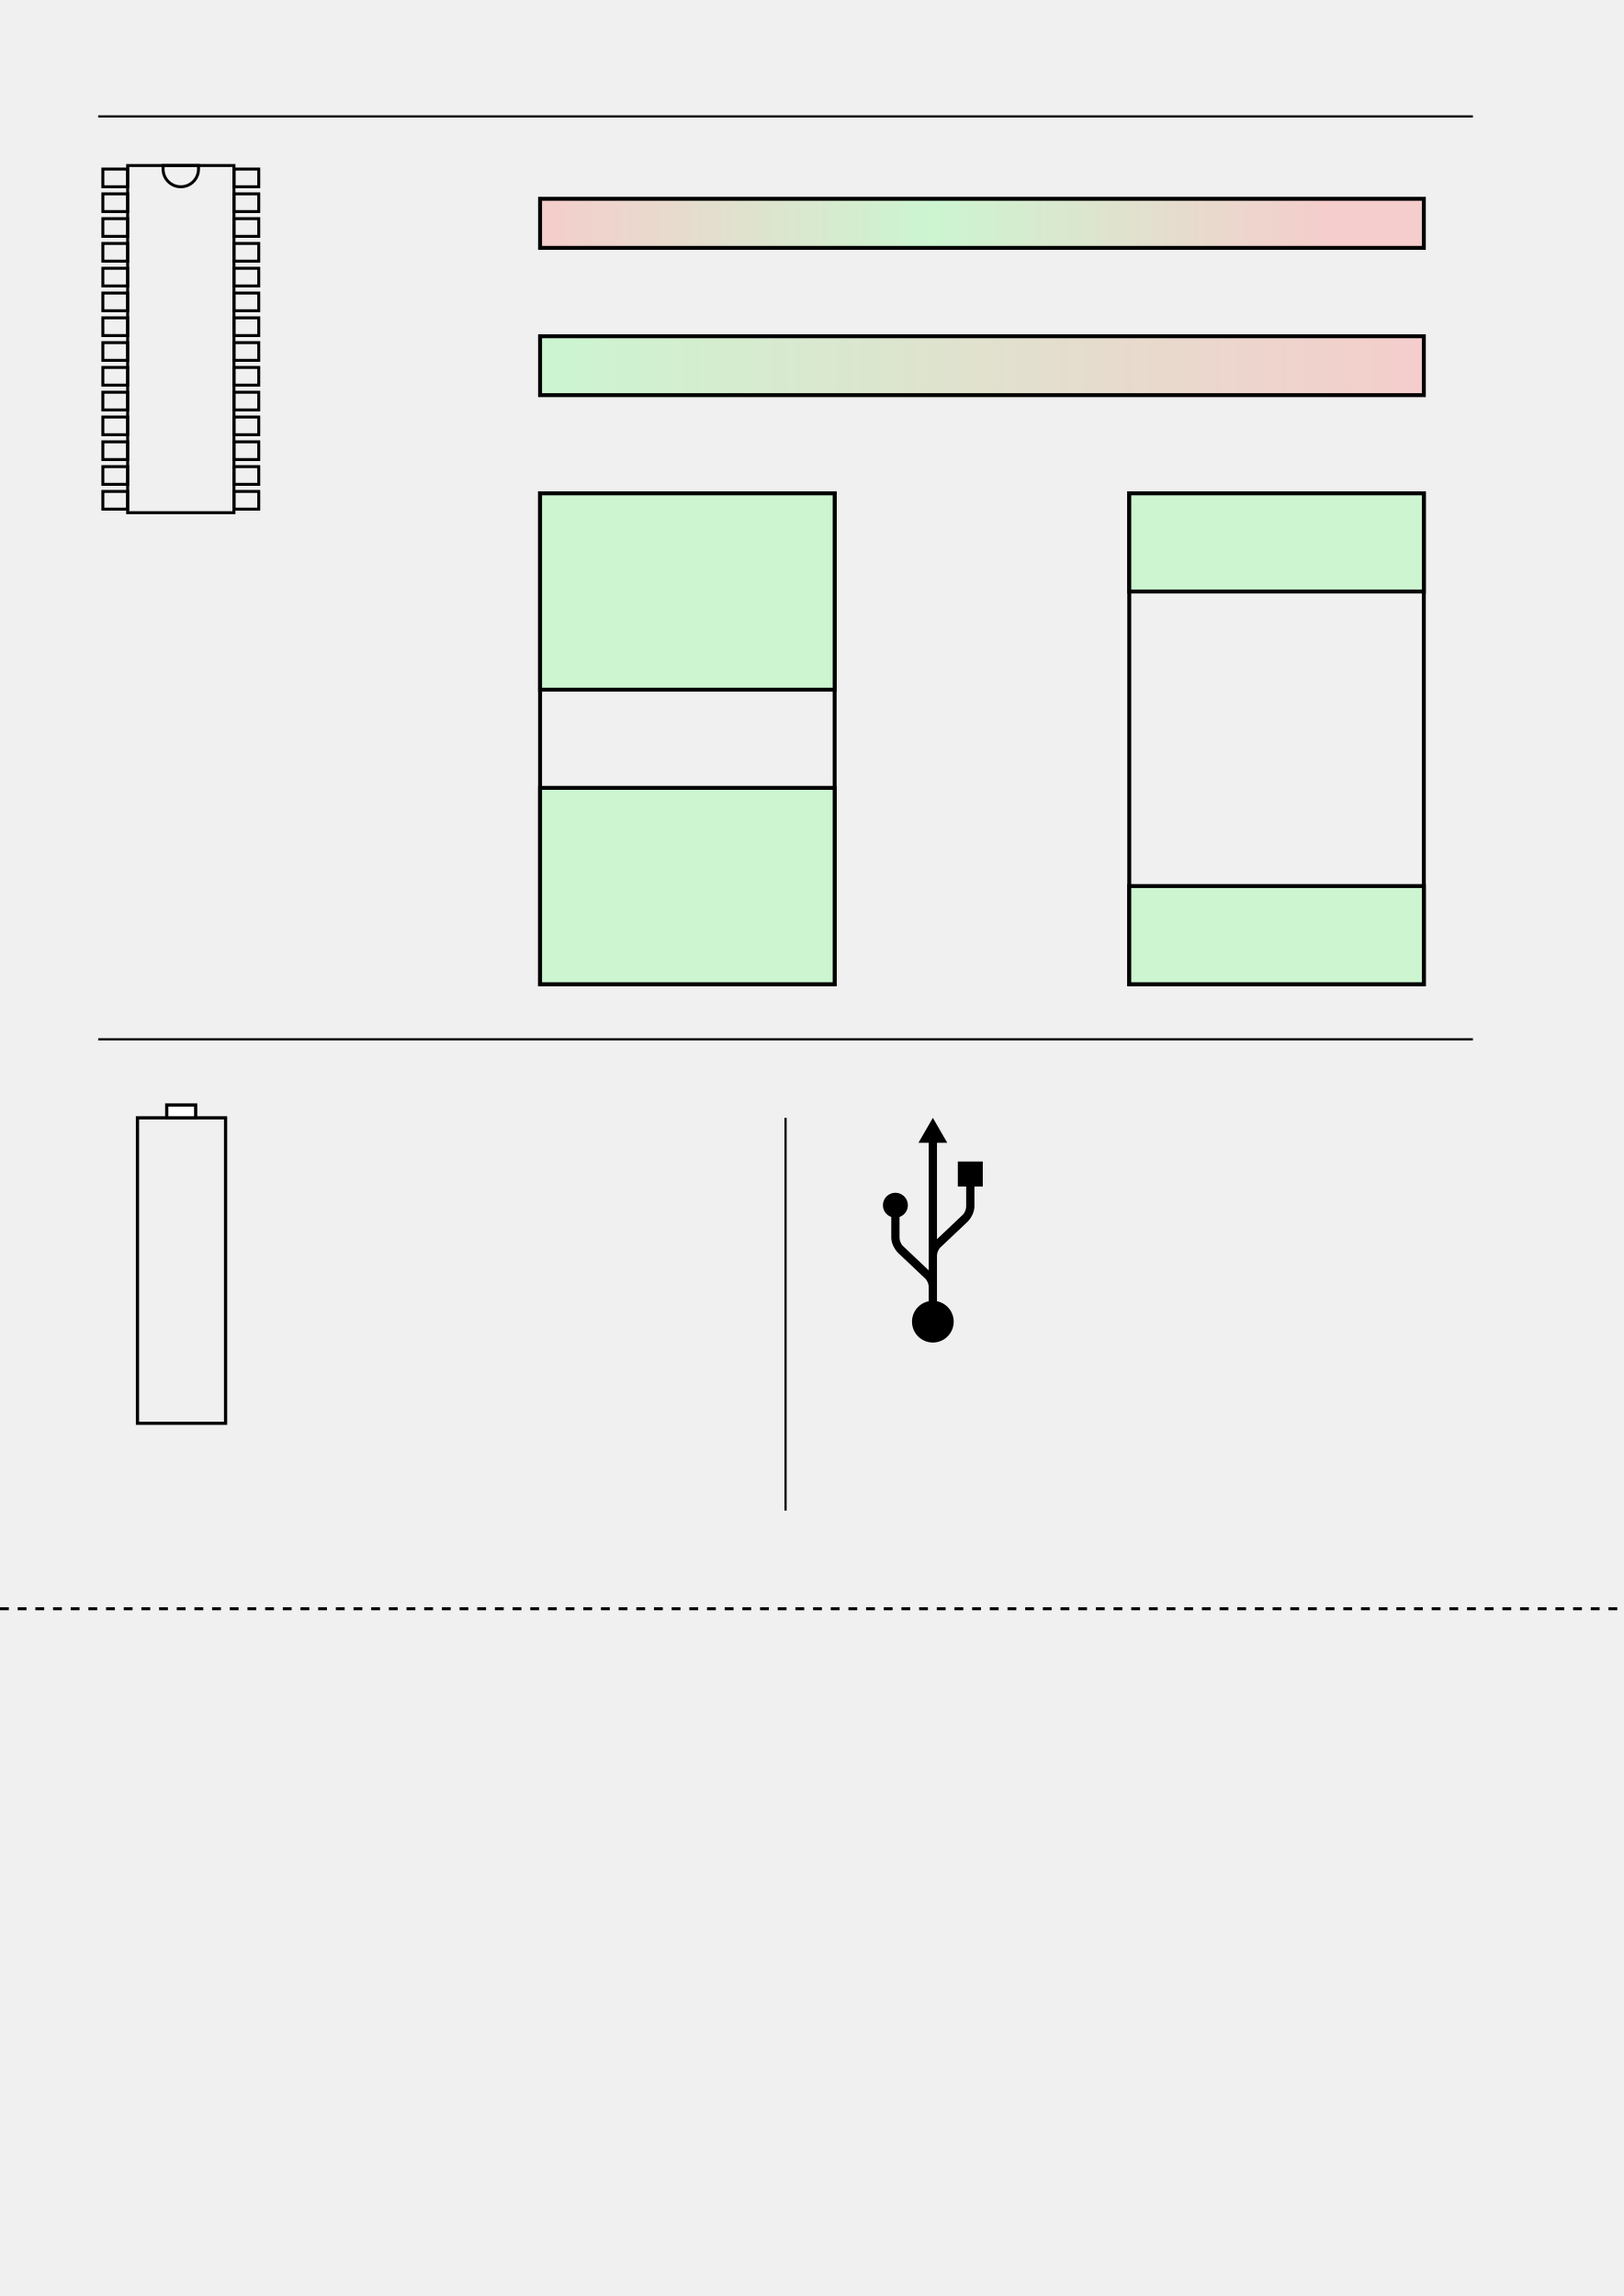
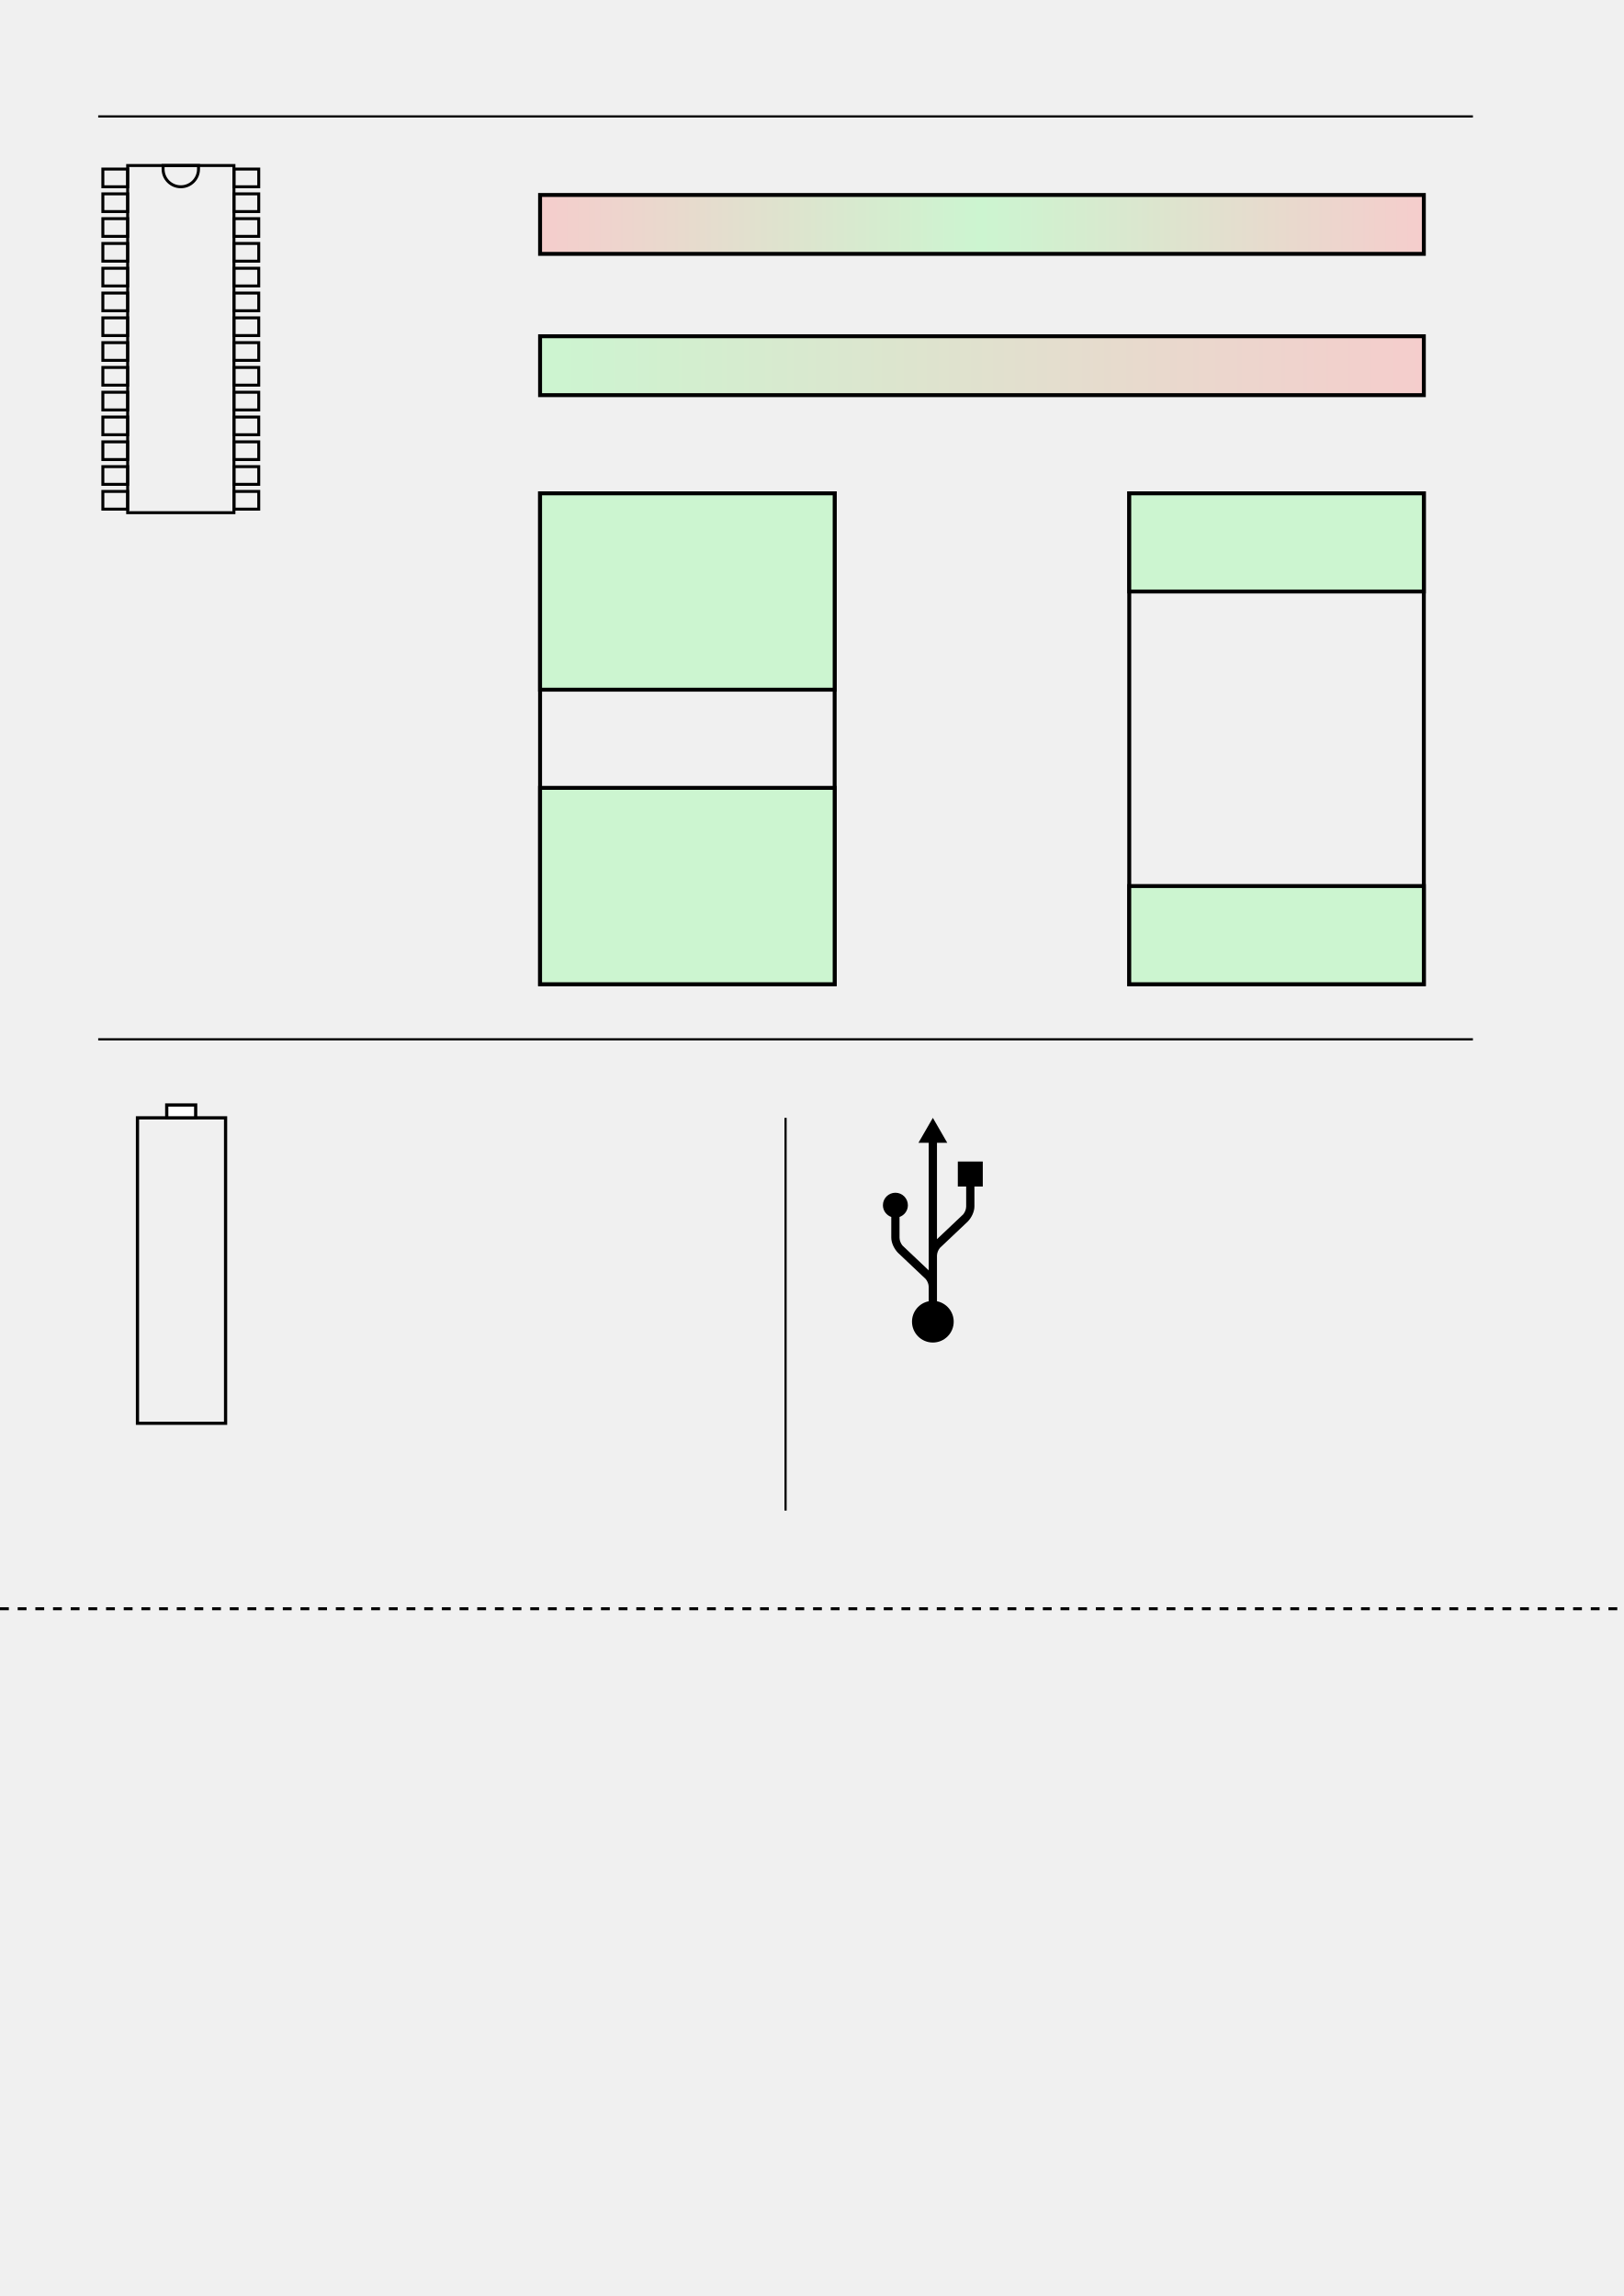
<svg xmlns="http://www.w3.org/2000/svg" xmlns:xlink="http://www.w3.org/1999/xlink" width="744.094" height="1052.362" id="svg2" version="1.1">
  <defs id="defs4">
    <linearGradient id="linearGradient11385">
      <stop style="stop-color:#ccf5d0;stop-opacity:1;" offset="0" id="stop11387" />
      <stop style="stop-color:#f5cdcc;stop-opacity:1;" offset="1" id="stop11389" />
    </linearGradient>
    <linearGradient id="linearGradient9529">
      <stop style="stop-color:#f5decc;stop-opacity:1;" offset="0" id="stop9531" />
      <stop style="stop-color:#f5decc;stop-opacity:0;" offset="1" id="stop9533" />
    </linearGradient>
    <linearGradient id="linearGradient9102">
      <stop style="stop-color:#f5cdcc;stop-opacity:1;" offset="0" id="stop9104" />
      <stop id="stop9112" offset="0.5" style="stop-color:#ccf5d0;stop-opacity:1;" />
      <stop style="stop-color:#f5cdcc;stop-opacity:1;" offset="1" id="stop9106" />
    </linearGradient>
    <clipPath clipPathUnits="userSpaceOnUse" id="clipPath10225">
      <rect style="fill:#000000;fill-opacity:1;stroke:#000000;stroke-width:0.547;stroke-miterlimit:4;stroke-opacity:1;stroke-dasharray:none;stroke-dashoffset:0" id="rect10227" width="123.944" height="8.136" x="197.489" y="635.989" />
    </clipPath>
    <linearGradient xlink:href="#linearGradient9102" id="linearGradient10415" gradientUnits="userSpaceOnUse" gradientTransform="translate(45,-18)" x1="179.1" y1="174.862" x2="540.9" y2="174.862" />
    <linearGradient xlink:href="#colors" id="gradient" x1="72.5" y1="43.5" x2="72.5" y2="50" gradientUnits="userSpaceOnUse" spreadMethod="reflect" />
    <linearGradient id="colors">
      <stop style="stop-color:#333333;stop-opacity:1" offset="0" id="dark" />
      <stop style="stop-color:#e6e6e6;stop-opacity:1" offset="1" id="light" />
    </linearGradient>
    <linearGradient xlink:href="#linearGradient11385" id="linearGradient12364" gradientUnits="userSpaceOnUse" gradientTransform="translate(22.5,-61.24707)" x1="224.1" y1="228.862" x2="630.9" y2="228.862" />
-     <linearGradient xlink:href="#linearGradient9102" id="linearGradient12426" gradientUnits="userSpaceOnUse" gradientTransform="translate(67.5,-83.74707)" x1="179.1" y1="174.862" x2="540.9" y2="174.862" />
+     <linearGradient xlink:href="#linearGradient9102" id="linearGradient12426" gradientUnits="userSpaceOnUse" gradientTransform="translate(67.5,-83.74707)" x1="180" y1="173.109" x2="585" y2="173.109" />
  </defs>
  <g id="layer1">
    <path style="fill:none;stroke:#000000;stroke-width:1.35;stroke-linecap:butt;stroke-linejoin:miter;stroke-opacity:1;stroke-miterlimit:4;stroke-dasharray:4.05,4.05;stroke-dashoffset:0" d="m 0,737.362 742.5,0" id="path4693" />
    <flowRoot xml:space="preserve" id="flowRoot9092" style="font-size:40px;font-style:normal;font-variant:normal;font-weight:normal;font-stretch:normal;line-height:125%;letter-spacing:0px;word-spacing:0px;fill:#000000;fill-opacity:1;stroke:none;font-family:Droid Sans;-inkscape-font-specification:Droid Sans" transform="translate(67.5,-84.65481)">
      <flowRegion id="flowRegion9094">
        <rect id="rect9096" width="130" height="92.857" x="90" y="178.076" />
      </flowRegion>
      <flowPara id="flowPara9098" style="font-size:14px">VDD</flowPara>
    </flowRoot>
-     <rect style="fill:url(#linearGradient12426);fill-opacity:1;stroke:#000000;stroke-width:1.8;stroke-miterlimit:4;stroke-opacity:1;stroke-dasharray:none;stroke-dashoffset:0" id="rect9100" width="405" height="22.5" x="247.5" y="91.115" rx="0" ry="0" />
+     <rect style="fill:url(#linearGradient12426);fill-opacity:1;stroke:#000000;stroke-width:1.8;stroke-miterlimit:4;stroke-opacity:1;stroke-dasharray:none;stroke-dashoffset:0" id="rect9100" width="405" height="27" x="247.5" y="89.362" rx="0" ry="0" />
    <flowRoot xml:space="preserve" id="flowRoot9092-6" style="font-size:40px;font-style:normal;font-variant:normal;font-weight:normal;font-stretch:normal;line-height:125%;letter-spacing:0px;word-spacing:0px;fill:#000000;fill-opacity:1;stroke:none;font-family:Droid Sans;-inkscape-font-specification:Droid Sans" transform="translate(157.5,-109.9019)">
      <flowRegion id="flowRegion9094-6">
        <rect id="rect9096-8" width="130" height="92.857" x="90" y="178.076" />
      </flowRegion>
      <flowPara id="flowPara9098-3" style="font-size:14px">1.8 V</flowPara>
    </flowRoot>
    <flowRoot xml:space="preserve" id="flowRoot9092-6-5" style="font-size:40px;font-style:normal;font-variant:normal;font-weight:normal;font-stretch:normal;line-height:125%;letter-spacing:0px;word-spacing:0px;fill:#000000;fill-opacity:1;stroke:none;font-family:Droid Sans;-inkscape-font-specification:Droid Sans" transform="translate(562.5,-109.9019)">
      <flowRegion id="flowRegion9094-6-8">
        <rect id="rect9096-8-1" width="130" height="92.857" x="90" y="178.076" />
      </flowRegion>
      <flowPara id="flowPara9098-3-2" style="font-size:14px">3.6 V</flowPara>
    </flowRoot>
    <flowRoot xml:space="preserve" id="flowRoot9092-6-5-9" style="font-size:40px;font-style:normal;font-variant:normal;font-weight:normal;font-stretch:normal;line-height:125%;letter-spacing:0px;word-spacing:0px;fill:#000000;fill-opacity:1;stroke:none;font-family:Droid Sans;-inkscape-font-specification:Droid Sans" transform="translate(360,-109.9019)">
      <flowRegion id="flowRegion9094-6-8-0">
        <rect id="rect9096-8-1-4" width="130" height="92.857" x="90" y="178.076" />
      </flowRegion>
      <flowPara id="flowPara9098-3-2-5" style="font-size:14px">3.3 V</flowPara>
    </flowRoot>
    <flowRoot xml:space="preserve" id="flowRoot9092-8" style="font-size:40px;font-style:normal;font-variant:normal;font-weight:normal;font-stretch:normal;line-height:125%;letter-spacing:0px;word-spacing:0px;fill:#000000;fill-opacity:1;stroke:none;font-family:Droid Sans;-inkscape-font-specification:Droid Sans" transform="translate(67.5,-46.90188)">
      <flowRegion id="flowRegion9094-2">
        <rect id="rect9096-7" width="130" height="92.857" x="90" y="178.076" />
      </flowRegion>
      <flowPara id="flowPara9098-36" style="font-size:14px">IDD</flowPara>
      <flowPara style="font-size:14px" id="flowPara11355">at</flowPara>
    </flowRoot>
    <rect style="fill:none;stroke:#000000;stroke-width:1.8;stroke-miterlimit:4;stroke-opacity:1;stroke-dasharray:none;stroke-dashoffset:0" id="rect9251" width="135" height="225" x="517.5" y="226.115" />
    <rect style="fill:#ccf5d0;fill-opacity:1;stroke:#000000;stroke-width:1.8;stroke-miterlimit:4;stroke-opacity:1;stroke-dasharray:none;stroke-dashoffset:0" id="rect9251-7" width="135" height="45" x="517.5" y="226.115" />
    <rect style="fill:#ccf5d0;fill-opacity:1;stroke:#000000;stroke-width:1.8;stroke-miterlimit:4;stroke-opacity:1;stroke-dasharray:none;stroke-dashoffset:0" id="rect9251-7-8" width="135" height="45" x="517.5" y="406.115" />
    <rect style="fill:none;stroke:#000000;stroke-width:1.8;stroke-miterlimit:4;stroke-opacity:1;stroke-dasharray:none;stroke-dashoffset:0" id="rect9251-6" width="135" height="225" x="247.5" y="226.115" />
    <rect style="fill:#ccf5d0;fill-opacity:1;stroke:#000000;stroke-width:1.8;stroke-miterlimit:4;stroke-opacity:1;stroke-dasharray:none;stroke-dashoffset:0" id="rect9251-7-5" width="135" height="90" x="247.5" y="226.115" />
    <rect style="fill:#ccf5d0;fill-opacity:1;stroke:#000000;stroke-width:1.8;stroke-miterlimit:4;stroke-opacity:1;stroke-dasharray:none;stroke-dashoffset:0" id="rect9251-7-8-8" width="135" height="90" x="247.5" y="361.115" />
    <flowRoot xml:space="preserve" id="flowRoot9092-2" style="font-size:40px;font-style:normal;font-variant:normal;font-weight:normal;font-stretch:normal;text-align:end;line-height:125%;letter-spacing:0px;word-spacing:0px;text-anchor:end;fill:#000000;fill-opacity:1;stroke:none;font-family:Droid Sans;-inkscape-font-specification:Droid Sans" transform="translate(67.5,34.09812)">
      <flowRegion id="flowRegion9094-4">
        <rect id="rect9096-4" width="81" height="58.941" x="90" y="178.076" style="text-align:end;text-anchor:end" />
      </flowRegion>
      <flowPara id="flowPara9098-39" style="font-size:14px;text-align:end;text-anchor:end">VDD</flowPara>
    </flowRoot>
    <flowRoot xml:space="preserve" id="flowRoot9092-2-2" style="font-size:40px;font-style:normal;font-variant:normal;font-weight:normal;font-stretch:normal;text-align:end;line-height:125%;letter-spacing:0px;word-spacing:0px;text-anchor:end;fill:#000000;fill-opacity:1;stroke:none;font-family:Droid Sans;-inkscape-font-specification:Droid Sans" transform="translate(67.5,124.0981)">
      <flowRegion id="flowRegion9094-4-2">
        <rect id="rect9096-4-7" width="81" height="58.941" x="90" y="178.076" style="text-align:end;text-anchor:end" />
      </flowRegion>
      <flowPara id="flowPara9098-39-6" style="font-size:14px;text-align:end;text-anchor:end">VIH </flowPara>
      <flowPara style="font-size:14px;text-align:end;text-anchor:end" id="flowPara9539">  = 0.7 x VDD</flowPara>
    </flowRoot>
    <flowRoot xml:space="preserve" id="flowRoot9092-2-2-7" style="font-size:40px;font-style:normal;font-variant:normal;font-weight:normal;font-stretch:normal;text-align:end;line-height:125%;letter-spacing:0px;word-spacing:0px;text-anchor:end;fill:#000000;fill-opacity:1;stroke:none;font-family:Droid Sans;-inkscape-font-specification:Droid Sans" transform="translate(67.5,169.0981)">
      <flowRegion id="flowRegion9094-4-2-8">
        <rect id="rect9096-4-7-7" width="81" height="81.441" x="90" y="178.076" style="text-align:end;text-anchor:end" />
      </flowRegion>
      <flowPara id="flowPara9098-39-6-9" style="font-size:14px;text-align:end;text-anchor:end">VIL</flowPara>
      <flowPara style="font-size:14px;text-align:end;text-anchor:end" id="flowPara9541">  = 0.3 x VDD</flowPara>
    </flowRoot>
    <flowRoot xml:space="preserve" id="flowRoot9092-2-2-7-9" style="font-size:40px;font-style:normal;font-variant:normal;font-weight:normal;font-stretch:normal;text-align:end;line-height:125%;letter-spacing:0px;word-spacing:0px;text-anchor:end;fill:#000000;fill-opacity:1;stroke:none;font-family:Droid Sans;-inkscape-font-specification:Droid Sans" transform="translate(67.5,259.0981)">
      <flowRegion id="flowRegion9094-4-2-8-7">
        <rect id="rect9096-4-7-7-6" width="81" height="36.441" x="90" y="178.076" style="text-align:end;text-anchor:end" />
      </flowRegion>
      <flowPara id="flowPara9098-39-6-9-4" style="font-size:14px;text-align:end;text-anchor:end">GND</flowPara>
    </flowRoot>
    <flowRoot xml:space="preserve" id="flowRoot9092-2-8" style="font-size:40px;font-style:normal;font-variant:normal;font-weight:normal;font-stretch:normal;text-align:end;line-height:125%;letter-spacing:0px;word-spacing:0px;text-anchor:end;fill:#000000;fill-opacity:1;stroke:none;font-family:Droid Sans;-inkscape-font-specification:Droid Sans" transform="translate(337.5,34.09812)">
      <flowRegion id="flowRegion9094-4-8">
        <rect id="rect9096-4-3" width="81" height="22.941" x="90" y="178.076" style="text-align:end;text-anchor:end" />
      </flowRegion>
      <flowPara id="flowPara9098-39-1" style="font-size:14px;text-align:end;text-anchor:end">VDD</flowPara>
    </flowRoot>
    <flowRoot xml:space="preserve" id="flowRoot9092-2-2-4" style="font-size:40px;font-style:normal;font-variant:normal;font-weight:normal;font-stretch:normal;text-align:end;line-height:125%;letter-spacing:0px;word-spacing:0px;text-anchor:end;fill:#000000;fill-opacity:1;stroke:none;font-family:Droid Sans;-inkscape-font-specification:Droid Sans" transform="translate(337.5,79.09812)">
      <flowRegion id="flowRegion9094-4-2-2">
        <rect id="rect9096-4-7-5" width="81" height="63.441" x="90" y="178.076" style="text-align:end;text-anchor:end" />
      </flowRegion>
      <flowPara id="flowPara9098-39-6-5" style="font-size:14px;text-align:end;text-anchor:end">VOH</flowPara>
      <flowPara style="font-size:14px;text-align:end;text-anchor:end" id="flowPara9543">  = VDD - 0.4</flowPara>
    </flowRoot>
    <flowRoot xml:space="preserve" id="flowRoot9092-2-2-4-6" style="font-size:40px;font-style:normal;font-variant:normal;font-weight:normal;font-stretch:normal;text-align:end;line-height:125%;letter-spacing:0px;word-spacing:0px;text-anchor:end;fill:#000000;fill-opacity:1;stroke:none;font-family:Droid Sans;-inkscape-font-specification:Droid Sans" transform="translate(337.5,214.0981)">
      <flowRegion id="flowRegion9094-4-2-2-4">
        <rect id="rect9096-4-7-5-5" width="81" height="49.941" x="90" y="178.076" style="text-align:end;text-anchor:end" />
      </flowRegion>
      <flowPara style="font-size:14px;text-align:end;text-anchor:end" id="flowPara9545">VOL</flowPara>
      <flowPara style="font-size:14px;text-align:end;text-anchor:end" id="flowPara10394">  = 0.4</flowPara>
    </flowRoot>
    <flowRoot xml:space="preserve" id="flowRoot9092-2-2-4-6-1" style="font-size:40px;font-style:normal;font-variant:normal;font-weight:normal;font-stretch:normal;text-align:end;line-height:125%;letter-spacing:0px;word-spacing:0px;text-anchor:end;fill:#000000;fill-opacity:1;stroke:none;font-family:Droid Sans;-inkscape-font-specification:Droid Sans" transform="translate(337.5,259.0981)">
      <flowRegion id="flowRegion9094-4-2-2-4-3">
        <rect id="rect9096-4-7-5-5-5" width="81" height="72.441" x="90" y="178.076" style="text-align:end;text-anchor:end" />
      </flowRegion>
      <flowPara id="flowPara9098-39-6-5-2-5" style="font-size:14px;text-align:end;text-anchor:end">GND</flowPara>
    </flowRoot>
    <rect style="fill:url(#linearGradient12364);fill-opacity:1;stroke:#000000;stroke-width:1.8;stroke-miterlimit:4;stroke-opacity:1;stroke-dasharray:none;stroke-dashoffset:0" id="rect10244" width="405" height="27" x="247.5" y="154.115" />
    <flowRoot xml:space="preserve" id="flowRoot9092-6-0" style="font-size:40px;font-style:normal;font-variant:normal;font-weight:normal;font-stretch:normal;line-height:125%;letter-spacing:0px;word-spacing:0px;fill:#000000;fill-opacity:1;stroke:none;font-family:Droid Sans;-inkscape-font-specification:Droid Sans" transform="translate(157.5,-46.90188)">
      <flowRegion id="flowRegion9094-6-0">
        <rect id="rect9096-8-5" width="130" height="92.857" x="90" y="178.076" />
      </flowRegion>
      <flowPara id="flowPara9098-3-22" style="font-size:14px">3 mA</flowPara>
    </flowRoot>
    <flowRoot xml:space="preserve" id="flowRoot9092-6-0-4" style="font-size:40px;font-style:normal;font-variant:normal;font-weight:normal;font-stretch:normal;line-height:125%;letter-spacing:0px;word-spacing:0px;fill:#000000;fill-opacity:1;stroke:none;font-family:Droid Sans;-inkscape-font-specification:Droid Sans" transform="translate(562.5,-46.90188)">
      <flowRegion id="flowRegion9094-6-0-0">
        <rect id="rect9096-8-5-9" width="130" height="92.857" x="90" y="178.076" />
      </flowRegion>
      <flowPara id="flowPara9098-3-22-4" style="font-size:14px">9 mA</flowPara>
    </flowRoot>
    <flowRoot xml:space="preserve" id="flowRoot9092-6-0-0" style="font-size:40px;font-style:normal;font-variant:normal;font-weight:normal;font-stretch:normal;line-height:125%;letter-spacing:0px;word-spacing:0px;fill:#000000;fill-opacity:1;stroke:none;font-family:Droid Sans;-inkscape-font-specification:Droid Sans" transform="translate(157.5,2.598124)">
      <flowRegion id="flowRegion9094-6-0-1">
        <rect id="rect9096-8-5-3" width="130" height="92.857" x="90" y="178.076" />
      </flowRegion>
      <flowPara id="flowPara9098-3-22-7" style="font-size:14px">12 MHz</flowPara>
    </flowRoot>
    <flowRoot xml:space="preserve" id="flowRoot9092-6-0-0-7" style="font-size:40px;font-style:normal;font-variant:normal;font-weight:normal;font-stretch:normal;line-height:125%;letter-spacing:0px;word-spacing:0px;fill:#000000;fill-opacity:1;stroke:none;font-family:Droid Sans;-inkscape-font-specification:Droid Sans" transform="translate(562.5,2.598124)">
      <flowRegion id="flowRegion9094-6-0-1-7">
        <rect id="rect9096-8-5-3-7" width="130" height="92.857" x="90" y="178.076" />
      </flowRegion>
      <flowPara id="flowPara9098-3-22-7-5" style="font-size:14px">50 MHz</flowPara>
    </flowRoot>
    <flowRoot xml:space="preserve" id="flowRoot9092-8-0" style="font-size:40px;font-style:normal;font-variant:normal;font-weight:normal;font-stretch:normal;line-height:125%;letter-spacing:0px;word-spacing:0px;fill:#000000;fill-opacity:1;stroke:none;font-family:Droid Sans;-inkscape-font-specification:Droid Sans" transform="translate(67.5,2.598124)">
      <flowRegion id="flowRegion9094-2-1">
        <rect id="rect9096-7-2" width="130" height="92.857" x="90" y="178.076" />
      </flowRegion>
      <flowPara style="font-size:14px" id="flowPara11357">Sys. Clock</flowPara>
    </flowRoot>
    <path style="fill:none;stroke:#000000;stroke-width:1px;stroke-linecap:butt;stroke-linejoin:miter;stroke-opacity:1" d="m 45,53.362 630,0" id="path11628" />
    <path style="fill:none;stroke:#000000;stroke-width:1px;stroke-linecap:butt;stroke-linejoin:miter;stroke-opacity:1" d="m 45,476.362 630,0" id="path11628-8" />
    <g id="g12311" style="stroke-width:1.35;stroke-miterlimit:4;stroke-dasharray:none">
      <rect y="75.862" x="58.5" height="159.124" width="48.711" id="rect3229" style="fill:none;stroke:#000000;stroke-width:1.35;stroke-miterlimit:4;stroke-opacity:1;stroke-dasharray:none;stroke-dashoffset:0" />
      <rect y="77.486" x="47.134" height="8.119" width="11.366" id="rect4034" style="fill:none;stroke:#000000;stroke-width:1.35;stroke-miterlimit:4;stroke-opacity:1;stroke-dasharray:none;stroke-dashoffset:0" />
      <rect y="88.852" x="47.134" height="8.119" width="11.366" id="rect4034-6" style="fill:none;stroke:#000000;stroke-width:1.35;stroke-miterlimit:4;stroke-opacity:1;stroke-dasharray:none;stroke-dashoffset:0" />
      <rect y="100.218" x="47.134" height="8.119" width="11.366" id="rect4034-5" style="fill:none;stroke:#000000;stroke-width:1.35;stroke-miterlimit:4;stroke-opacity:1;stroke-dasharray:none;stroke-dashoffset:0" />
      <rect y="111.584" x="47.134" height="8.119" width="11.366" id="rect4034-4" style="fill:none;stroke:#000000;stroke-width:1.35;stroke-miterlimit:4;stroke-opacity:1;stroke-dasharray:none;stroke-dashoffset:0" />
      <rect y="122.95" x="47.134" height="8.119" width="11.366" id="rect4034-8" style="fill:none;stroke:#000000;stroke-width:1.35;stroke-miterlimit:4;stroke-opacity:1;stroke-dasharray:none;stroke-dashoffset:0" />
      <rect y="134.316" x="47.134" height="8.119" width="11.366" id="rect4034-2" style="fill:none;stroke:#000000;stroke-width:1.35;stroke-miterlimit:4;stroke-opacity:1;stroke-dasharray:none;stroke-dashoffset:0" />
      <rect y="145.682" x="47.134" height="8.119" width="11.366" id="rect4034-3" style="fill:none;stroke:#000000;stroke-width:1.35;stroke-miterlimit:4;stroke-opacity:1;stroke-dasharray:none;stroke-dashoffset:0" />
      <rect y="157.048" x="47.134" height="8.119" width="11.366" id="rect4034-0" style="fill:none;stroke:#000000;stroke-width:1.35;stroke-miterlimit:4;stroke-opacity:1;stroke-dasharray:none;stroke-dashoffset:0" />
      <rect y="168.414" x="47.134" height="8.119" width="11.366" id="rect4034-9" style="fill:none;stroke:#000000;stroke-width:1.35;stroke-miterlimit:4;stroke-opacity:1;stroke-dasharray:none;stroke-dashoffset:0" />
      <rect y="179.78" x="47.134" height="8.119" width="11.366" id="rect4034-32" style="fill:none;stroke:#000000;stroke-width:1.35;stroke-miterlimit:4;stroke-opacity:1;stroke-dasharray:none;stroke-dashoffset:0" />
      <rect y="191.146" x="47.134" height="8.119" width="11.366" id="rect4034-7" style="fill:none;stroke:#000000;stroke-width:1.35;stroke-miterlimit:4;stroke-opacity:1;stroke-dasharray:none;stroke-dashoffset:0" />
      <rect y="202.512" x="47.134" height="8.119" width="11.366" id="rect4034-35" style="fill:none;stroke:#000000;stroke-width:1.35;stroke-miterlimit:4;stroke-opacity:1;stroke-dasharray:none;stroke-dashoffset:0" />
      <rect y="213.878" x="47.134" height="8.119" width="11.366" id="rect4034-34" style="fill:none;stroke:#000000;stroke-width:1.35;stroke-miterlimit:4;stroke-opacity:1;stroke-dasharray:none;stroke-dashoffset:0" />
      <rect y="225.244" x="47.134" height="8.119" width="11.366" id="rect4034-1" style="fill:none;stroke:#000000;stroke-width:1.35;stroke-miterlimit:4;stroke-opacity:1;stroke-dasharray:none;stroke-dashoffset:0" />
      <rect y="77.486" x="107.211" height="8.119" width="11.366" id="rect4034-65" style="fill:none;stroke:#000000;stroke-width:1.35;stroke-miterlimit:4;stroke-opacity:1;stroke-dasharray:none;stroke-dashoffset:0" />
      <rect y="88.852" x="107.211" height="8.119" width="11.366" id="rect4034-6-8" style="fill:none;stroke:#000000;stroke-width:1.35;stroke-miterlimit:4;stroke-opacity:1;stroke-dasharray:none;stroke-dashoffset:0" />
      <rect y="100.218" x="107.211" height="8.119" width="11.366" id="rect4034-5-6" style="fill:none;stroke:#000000;stroke-width:1.35;stroke-miterlimit:4;stroke-opacity:1;stroke-dasharray:none;stroke-dashoffset:0" />
      <rect y="111.584" x="107.211" height="8.119" width="11.366" id="rect4034-4-0" style="fill:none;stroke:#000000;stroke-width:1.35;stroke-miterlimit:4;stroke-opacity:1;stroke-dasharray:none;stroke-dashoffset:0" />
      <rect y="122.95" x="107.211" height="8.119" width="11.366" id="rect4034-8-0" style="fill:none;stroke:#000000;stroke-width:1.35;stroke-miterlimit:4;stroke-opacity:1;stroke-dasharray:none;stroke-dashoffset:0" />
      <rect y="134.316" x="107.211" height="8.119" width="11.366" id="rect4034-2-8" style="fill:none;stroke:#000000;stroke-width:1.35;stroke-miterlimit:4;stroke-opacity:1;stroke-dasharray:none;stroke-dashoffset:0" />
      <rect y="145.682" x="107.211" height="8.119" width="11.366" id="rect4034-3-3" style="fill:none;stroke:#000000;stroke-width:1.35;stroke-miterlimit:4;stroke-opacity:1;stroke-dasharray:none;stroke-dashoffset:0" />
      <rect y="157.048" x="107.211" height="8.119" width="11.366" id="rect4034-0-1" style="fill:none;stroke:#000000;stroke-width:1.35;stroke-miterlimit:4;stroke-opacity:1;stroke-dasharray:none;stroke-dashoffset:0" />
      <rect y="168.414" x="107.211" height="8.119" width="11.366" id="rect4034-9-4" style="fill:none;stroke:#000000;stroke-width:1.35;stroke-miterlimit:4;stroke-opacity:1;stroke-dasharray:none;stroke-dashoffset:0" />
      <rect y="179.78" x="107.211" height="8.119" width="11.366" id="rect4034-32-7" style="fill:none;stroke:#000000;stroke-width:1.35;stroke-miterlimit:4;stroke-opacity:1;stroke-dasharray:none;stroke-dashoffset:0" />
      <rect y="191.146" x="107.211" height="8.119" width="11.366" id="rect4034-7-0" style="fill:none;stroke:#000000;stroke-width:1.35;stroke-miterlimit:4;stroke-opacity:1;stroke-dasharray:none;stroke-dashoffset:0" />
      <rect y="202.512" x="107.211" height="8.119" width="11.366" id="rect4034-35-4" style="fill:none;stroke:#000000;stroke-width:1.35;stroke-miterlimit:4;stroke-opacity:1;stroke-dasharray:none;stroke-dashoffset:0" />
      <rect y="213.878" x="107.211" height="8.119" width="11.366" id="rect4034-34-7" style="fill:none;stroke:#000000;stroke-width:1.35;stroke-miterlimit:4;stroke-opacity:1;stroke-dasharray:none;stroke-dashoffset:0" />
      <rect y="225.244" x="107.211" height="8.119" width="11.366" id="rect4034-1-3" style="fill:none;stroke:#000000;stroke-width:1.35;stroke-miterlimit:4;stroke-opacity:1;stroke-dasharray:none;stroke-dashoffset:0" />
      <path id="rect4575" d="m 74.737,75.862 0,1.624 c 0,4.498 3.621,8.119 8.119,8.119 4.498,0 8.119,-3.621 8.119,-8.119 l 0,-1.624 -16.237,0 z" style="fill:none;stroke:#000000;stroke-width:1.35;stroke-miterlimit:4;stroke-opacity:1;stroke-dasharray:none;stroke-dashoffset:0" />
    </g>
    <flowRoot xml:space="preserve" id="flowRoot3999-9" style="font-size:14px;font-style:normal;font-weight:normal;line-height:125%;letter-spacing:0px;word-spacing:0px;fill:#000000;fill-opacity:1;stroke:none;font-family:Sans" transform="matrix(0.3608247,0,0,0.3608247,25.13402,190.0279)">
      <flowRegion id="flowRegion4001-0">
        <rect id="rect4003-2" width="175.649" height="125.077" x="80" y="143.791" style="font-size:14px" />
      </flowRegion>
      <flowPara id="flowPara4005-6" style="font-size:38.8px;font-style:normal;font-variant:normal;font-weight:normal;font-stretch:normal;font-family:Droid Sans;-inkscape-font-specification:Droid Sans">LPC1114</flowPara>
    </flowRoot>
    <rect style="fill:none;stroke:#000000;stroke-width:1.474;stroke-linecap:butt;stroke-linejoin:miter;stroke-opacity:1" id="battery" width="139.99" height="40.376" x="-652.352" y="63" transform="matrix(0,-1,1,0,0,0)" />
    <rect style="fill:#ffffff;fill-rule:evenodd;stroke:#000000;stroke-width:1.474px;stroke-linecap:butt;stroke-linejoin:miter;stroke-opacity:1" id="end" width="5.894" height="13.262" x="-512.362" y="76.41" transform="matrix(0,-1,1,0,0,0)" />
    <flowRoot xml:space="preserve" id="flowRoot3999-9-9" style="font-size:14px;font-style:normal;font-weight:normal;line-height:125%;letter-spacing:0px;word-spacing:0px;fill:#000000;fill-opacity:1;stroke:none;font-family:Sans" transform="matrix(0.3608247,0,0,0.3608247,20.59101,608.5279)">
      <flowRegion id="flowRegion4001-0-1">
        <rect id="rect4003-2-4" width="199.793" height="200.793" x="80" y="143.791" style="font-size:14px" />
      </flowRegion>
      <flowPara id="flowPara4005-6-5" style="font-size:38.8px;font-style:normal;font-variant:normal;font-weight:normal;font-stretch:normal;text-align:center;text-anchor:middle;font-family:Droid Sans;-inkscape-font-specification:Droid Sans">AA Alkaline</flowPara>
      <flowPara style="font-size:38.8px;font-style:normal;font-variant:normal;font-weight:normal;font-stretch:normal;text-align:center;text-anchor:middle;font-family:Droid Sans;-inkscape-font-specification:Droid Sans" id="flowPara12822">Battery</flowPara>
    </flowRoot>
    <flowRoot xml:space="preserve" id="flowRoot9092-24" style="font-size:40px;font-style:normal;font-variant:normal;font-weight:normal;font-stretch:normal;line-height:125%;letter-spacing:0px;word-spacing:0px;fill:#000000;fill-opacity:1;stroke:none;font-family:Droid Sans;-inkscape-font-specification:Droid Sans" transform="translate(44.90961,333.8452)">
      <flowRegion id="flowRegion9094-1">
        <rect id="rect9096-1" width="135.09" height="90.441" x="90" y="178.076" />
      </flowRegion>
      <flowPara id="flowPara9098-9" style="font-size:14px">Voltage (Good): 1.5 V</flowPara>
-       <flowPara style="font-size:14px" id="flowPara12820">Voltage (Dead): 1 V</flowPara>
+       <flowPara style="font-size:14px" id="flowPara12820">Voltage (Dead): 1.0 V</flowPara>
    </flowRoot>
    <flowRoot xml:space="preserve" id="flowRoot9092-24-2" style="font-size:40px;font-style:normal;font-variant:normal;font-weight:normal;font-stretch:normal;line-height:125%;letter-spacing:0px;word-spacing:0px;fill:#000000;fill-opacity:1;stroke:none;font-family:Droid Sans;-inkscape-font-specification:Droid Sans" transform="translate(45,392.3452)">
      <flowRegion id="flowRegion9094-1-0">
        <rect id="rect9096-1-4" width="225" height="103.941" x="90" y="178.076" />
      </flowRegion>
      <flowPara style="font-size:14px" id="flowPara12828">Capacity:</flowPara>
      <flowPara style="font-size:14px" id="flowPara12655">6480 C to 9360 C</flowPara>
      <flowPara style="font-size:14px" id="flowPara12657">1800mAh to 2600mAh</flowPara>
    </flowRoot>
    <path style="fill:none;stroke:#000000;stroke-width:1px;stroke-linecap:butt;stroke-linejoin:miter;stroke-opacity:1" d="m 360,512.362 0,180" id="path12514" />
    <path d="m 427.5,512.362 -6.606,11.44 4.713,0 0,58.472 -12.029,-11.385 c -0.777,-0.969 -1.321,-2.237 -1.352,-3.541 0,-5.276 -10e-4,-8.408 -0.004,-9.562 2.227,-0.782 3.835,-2.881 3.835,-5.378 0,-3.158 -2.562,-5.72 -5.721,-5.72 -3.16,0 -5.722,2.562 -5.722,5.72 0,2.496 1.607,4.596 3.832,5.378 l -0.002,9.45 c 0,2.561 1.405,5.245 3.052,6.953 -0.049,-0.047 -0.101,-0.095 9.2e-4,0.003 0.041,0.036 12.761,12.079 12.761,12.079 0.775,0.967 1.317,2.234 1.348,3.537 l 0,6.615 c -4.37,0.877 -7.662,4.736 -7.662,9.364 0,5.277 4.278,9.555 9.554,9.555 5.277,0 9.555,-4.278 9.555,-9.555 0,-4.63 -3.295,-8.488 -7.668,-9.365 l 0,-6.499 c 0,-0.017 9.2e-4,-0.033 0,-0.05 l 0,-14.374 c 0.033,-1.301 0.575,-2.566 1.352,-3.532 0,0 12.719,-12.04 12.76,-12.078 0.102,-0.097 0.049,-0.049 9.2e-4,-9.1e-4 1.647,-1.708 3.051,-4.393 3.051,-6.954 l -0.002,-9.107 3.836,0 0,-11.443 -11.442,0 0,11.443 3.831,0 c 0,0 -0.004,2.399 -0.004,9.218 -0.03,1.304 -0.574,2.573 -1.351,3.542 l -12.031,11.388 0,-44.173 4.72,0 -6.606,-11.44 z" id="path1334" />
    <flowRoot xml:space="preserve" id="flowRoot3999-9-9-9" style="font-size:14px;font-style:normal;font-weight:normal;line-height:125%;letter-spacing:0px;word-spacing:0px;fill:#000000;fill-opacity:1;stroke:none;font-family:Sans" transform="matrix(0.3608247,0,0,0.3608247,385.134,581.5279)">
      <flowRegion id="flowRegion4001-0-1-2">
        <rect id="rect4003-2-4-4" width="187.071" height="63.607" x="80" y="143.791" style="font-size:14px" />
      </flowRegion>
      <flowPara id="flowPara4005-6-5-1" style="font-size:38.8px;font-style:normal;font-variant:normal;font-weight:normal;font-stretch:normal;font-family:Droid Sans;-inkscape-font-specification:Droid Sans">USB</flowPara>
    </flowRoot>
    <flowRoot xml:space="preserve" id="flowRoot9092-24-1" style="font-size:40px;font-style:normal;font-variant:normal;font-weight:normal;font-stretch:normal;line-height:125%;letter-spacing:0px;word-spacing:0px;fill:#000000;fill-opacity:1;stroke:none;font-family:Droid Sans;-inkscape-font-specification:Droid Sans" transform="translate(405,333.8452)">
      <flowRegion id="flowRegion9094-1-5">
        <rect id="rect9096-1-2" width="130" height="92.857" x="90" y="178.076" />
      </flowRegion>
      <flowPara id="flowPara9098-9-1" style="font-size:14px">Voltage: 5 V</flowPara>
    </flowRoot>
    <flowRoot xml:space="preserve" id="flowRoot9092-24-1-7" style="font-size:40px;font-style:normal;font-variant:normal;font-weight:normal;font-stretch:normal;line-height:125%;letter-spacing:0px;word-spacing:0px;fill:#000000;fill-opacity:1;stroke:none;font-family:Droid Sans;-inkscape-font-specification:Droid Sans" transform="translate(405,365.3452)">
      <flowRegion id="flowRegion9094-1-5-8">
        <rect id="rect9096-1-2-6" width="180" height="148.941" x="90" y="178.076" />
      </flowRegion>
      <flowPara id="flowPara9098-9-1-3" style="font-size:14px">USB Port Max. Current:</flowPara>
      <flowPara style="font-size:14px" id="flowPara12814">100 mA</flowPara>
      <flowPara style="font-size:14px" id="flowPara12808" />
      <flowPara style="font-size:14px" id="flowPara12812">USB Port Max. Current from Active Hub (after Enum):</flowPara>
      <flowPara style="font-size:14px" id="flowPara12816">500 mA</flowPara>
      <flowPara style="font-size:14px" id="flowPara12810" />
      <flowPara style="font-size:14px" id="flowPara12796">USB Chargers: 1A to 2A</flowPara>
      <flowPara style="font-size:14px" id="flowPara12818" />
    </flowRoot>
    <flowRoot xml:space="preserve" id="flowRoot12747" style="font-size:40px;font-style:normal;font-variant:normal;font-weight:normal;font-stretch:normal;line-height:125%;letter-spacing:0px;word-spacing:0px;fill:#000000;fill-opacity:1;stroke:none;font-family:Droid Sans;-inkscape-font-specification:Droid Sans" transform="translate(-313.1562,20.52619)">
      <flowRegion id="flowRegion12749">
        <rect id="rect12751" width="495.013" height="56.974" x="367.143" y="772.362" />
      </flowRegion>
      <flowPara id="flowPara12753" style="font-size:12px">AA Battery Image: https://commons.wikimedia.org/wiki/File:AA_battery_size.svg</flowPara>
    </flowRoot>
    <flowRoot xml:space="preserve" id="flowRoot3999-9-9-1" style="font-size:14px;font-style:normal;font-weight:normal;line-height:125%;letter-spacing:0px;word-spacing:0px;fill:#000000;fill-opacity:1;stroke:none;font-family:Sans" transform="matrix(0.3608247,0,0,0.3608247,16.13402,716.5279)">
      <flowRegion id="flowRegion4001-0-1-5">
        <rect id="rect4003-2-4-2" width="187.071" height="63.607" x="80" y="143.791" style="font-size:14px" />
      </flowRegion>
      <flowPara id="flowPara4005-6-5-5" style="font-size:38.8px;font-style:normal;font-variant:normal;font-weight:normal;font-stretch:normal;font-family:Droid Sans;-inkscape-font-specification:Droid Sans">Credits:</flowPara>
    </flowRoot>
  </g>
</svg>
